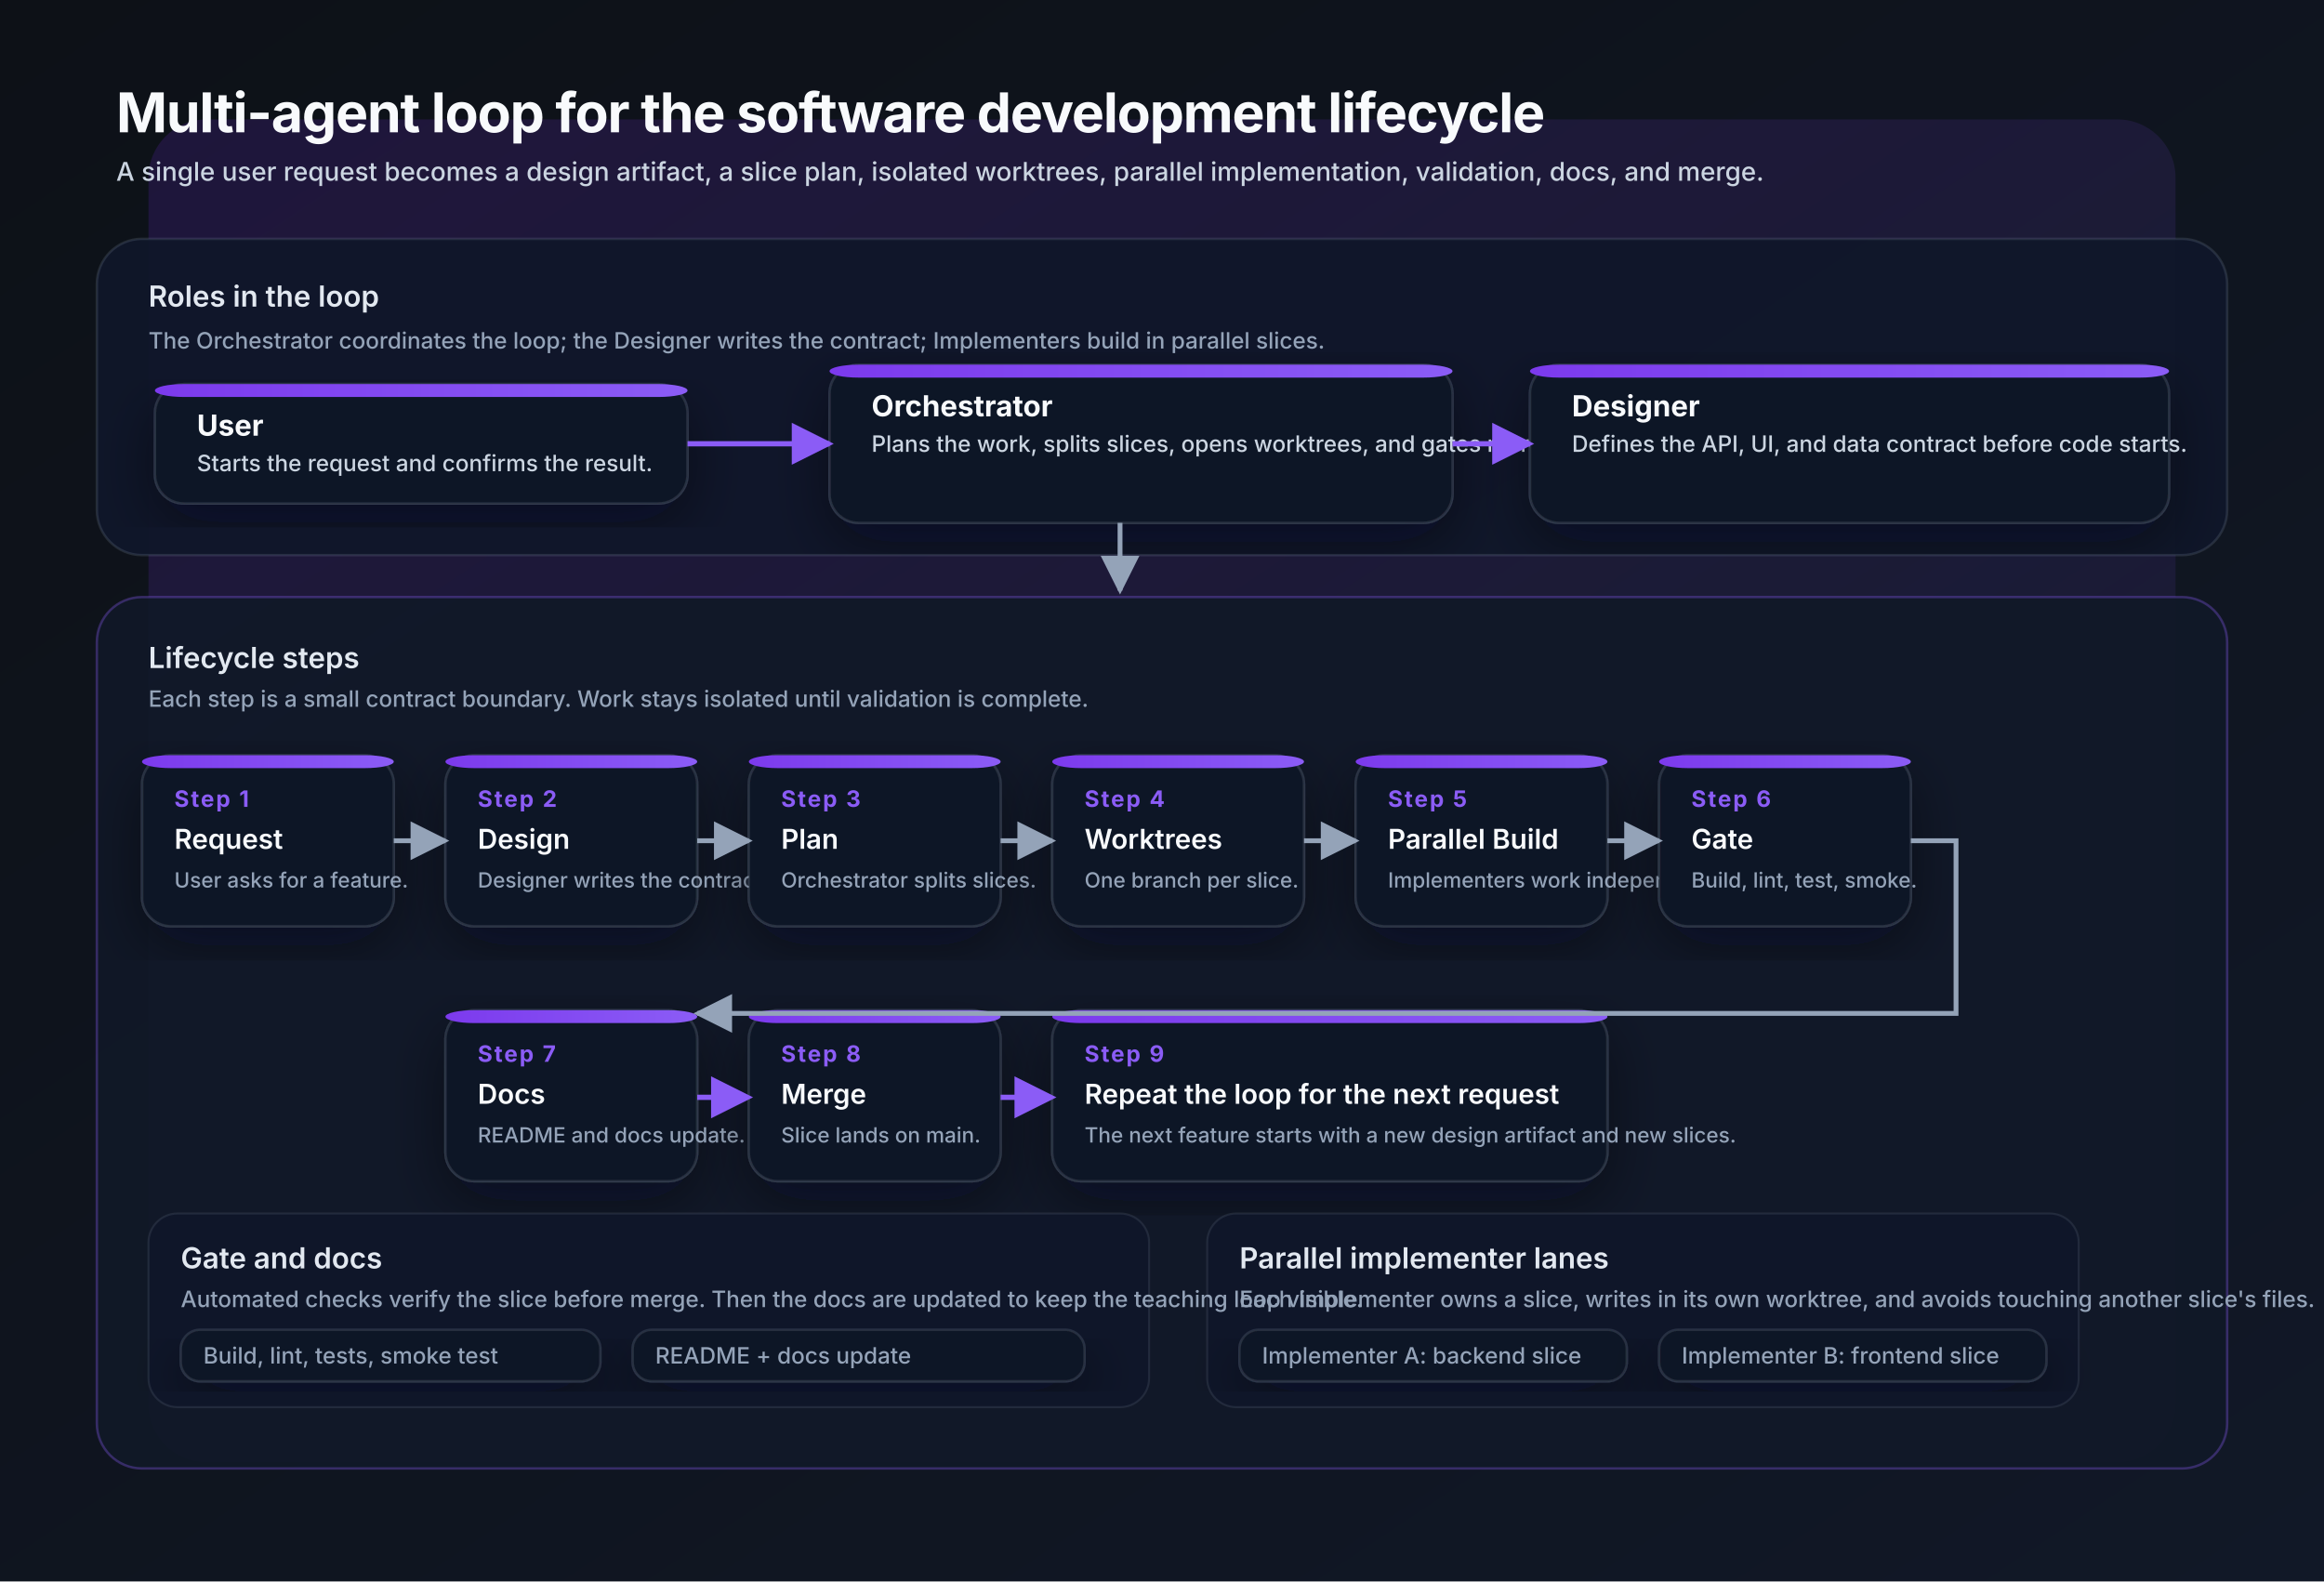
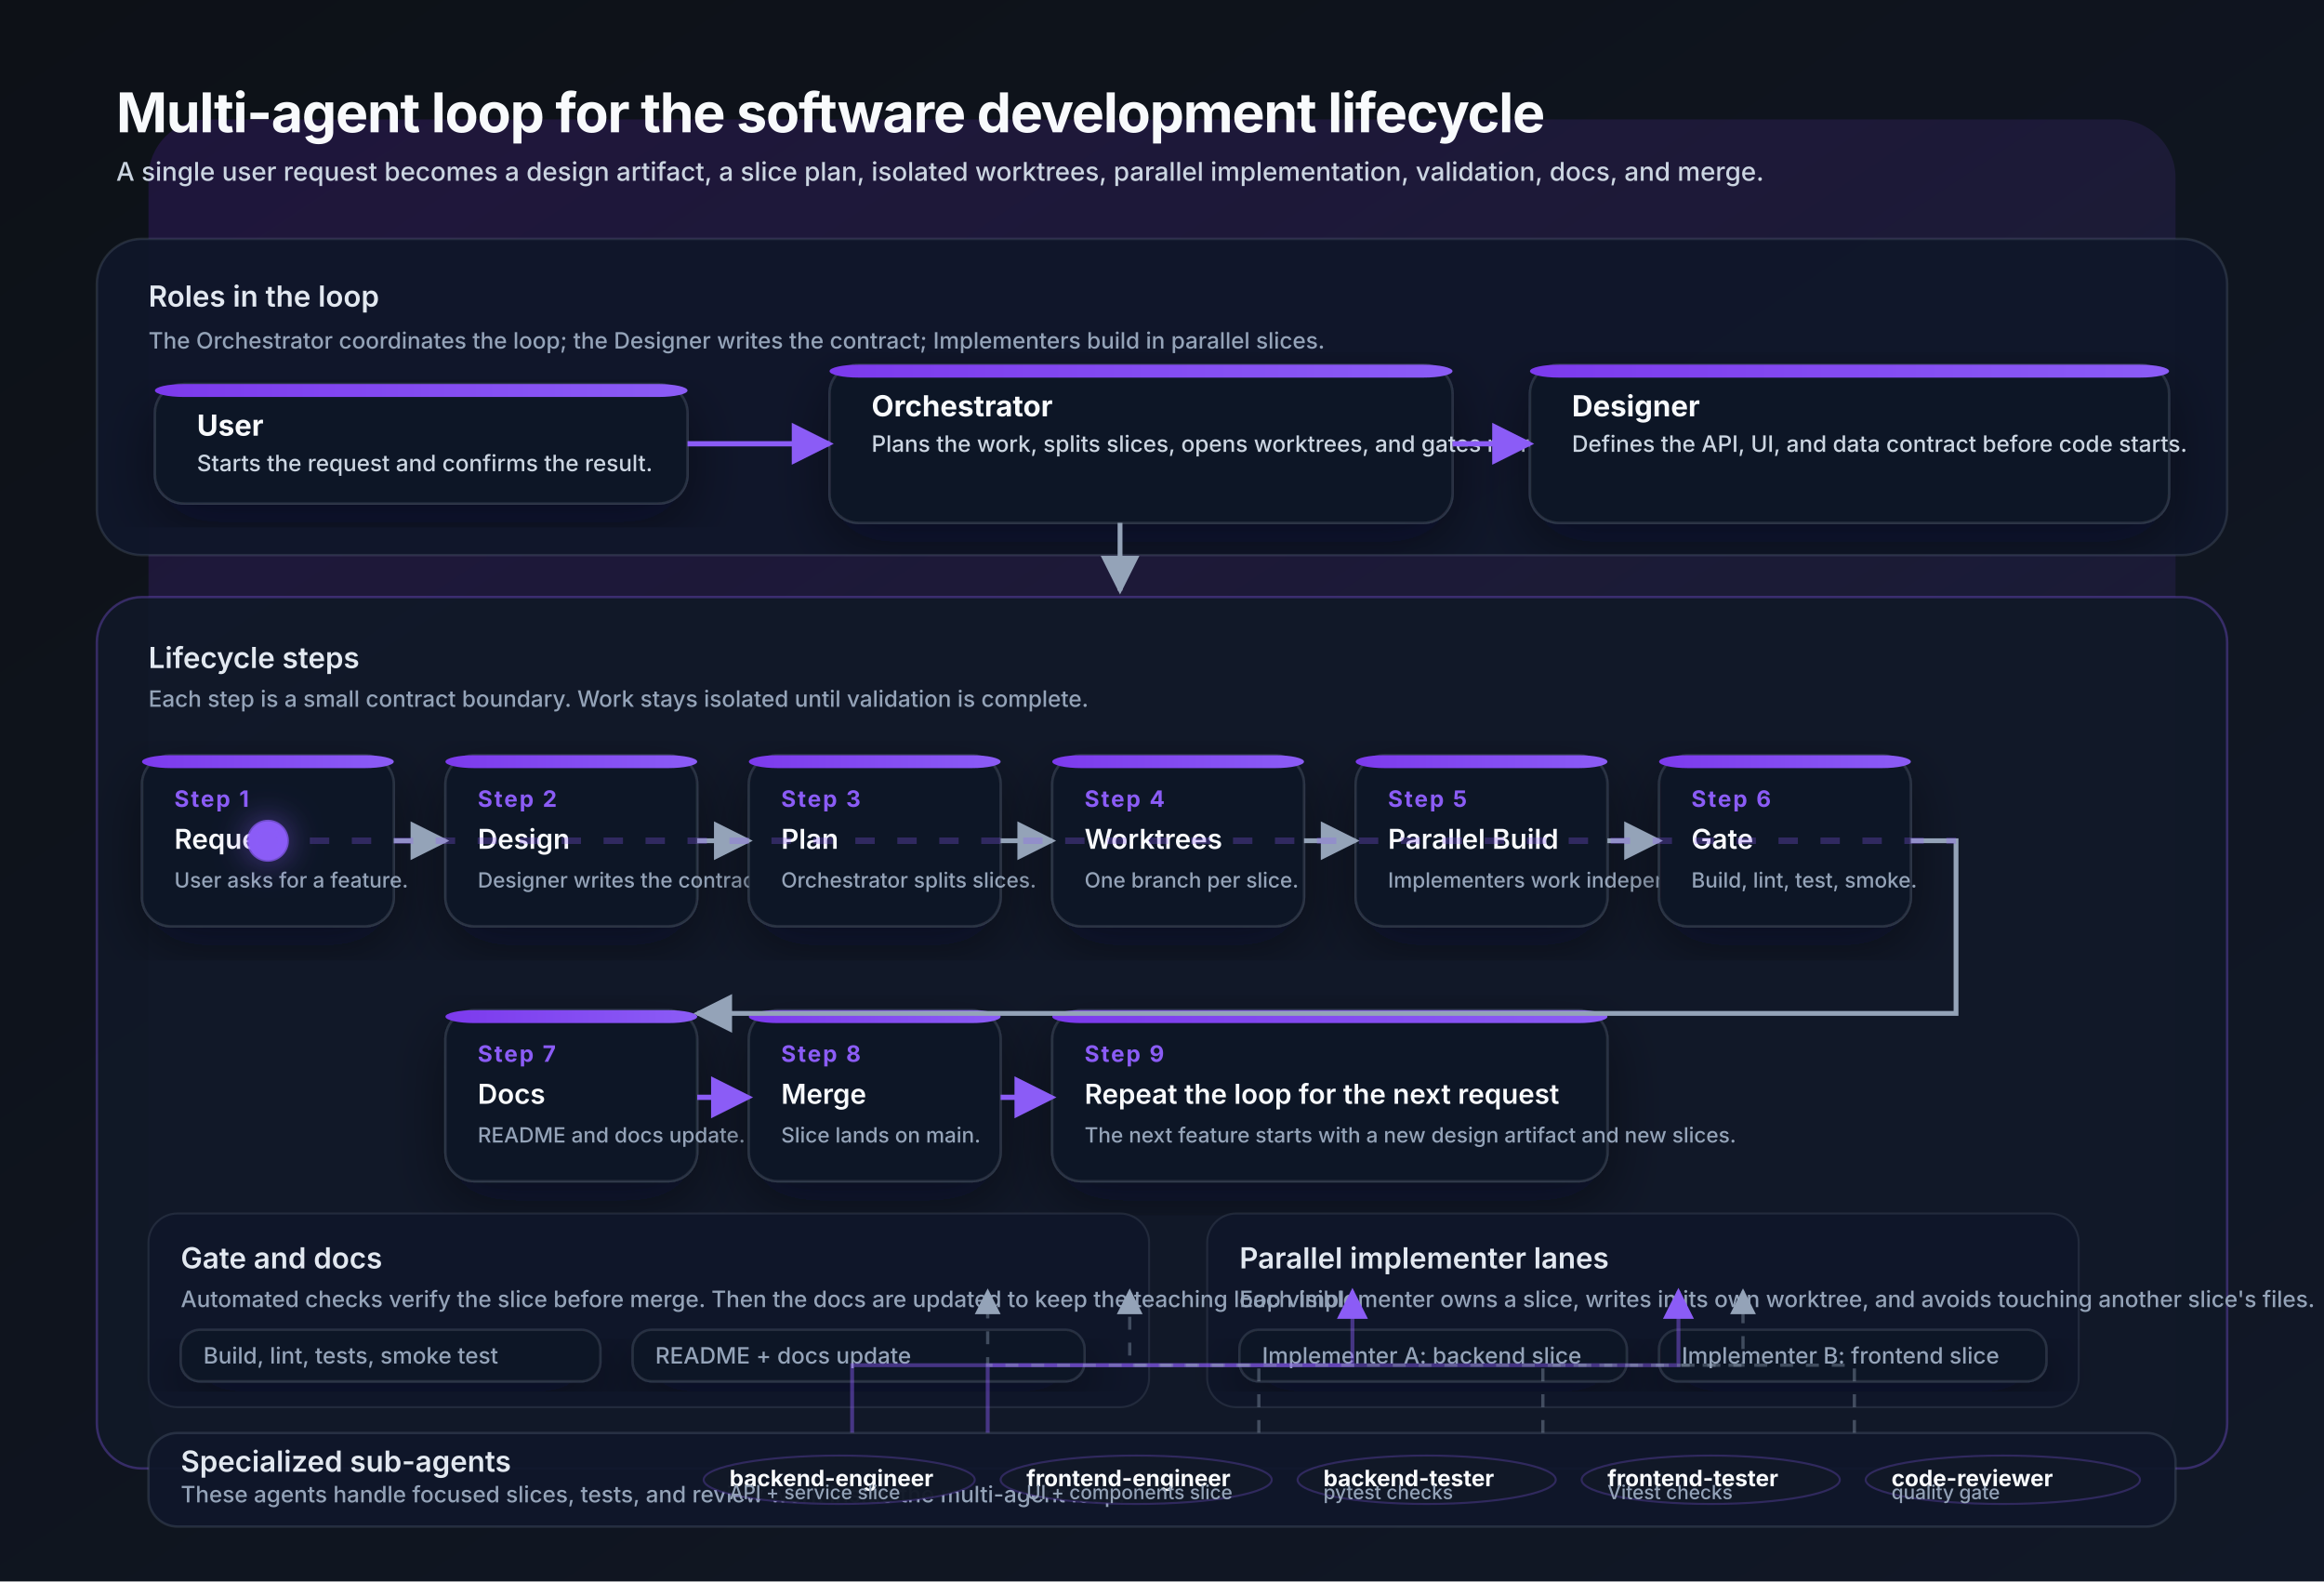
<svg xmlns="http://www.w3.org/2000/svg" viewBox="0 0 1440 980" role="img" aria-labelledby="title desc">
  <defs>
    <linearGradient id="bg" x1="0" y1="0" x2="1" y2="1">
      <stop offset="0%" stop-color="#0d1117" />
      <stop offset="100%" stop-color="#111827" />
    </linearGradient>
    <linearGradient id="accent" x1="0" y1="0" x2="1" y2="0">
      <stop offset="0%" stop-color="#7c3aed" />
      <stop offset="100%" stop-color="#8b5cf6" />
    </linearGradient>
    <linearGradient id="softAccent" x1="0" y1="0" x2="1" y2="1">
      <stop offset="0%" stop-color="#6d28d9" stop-opacity="0.18" />
      <stop offset="100%" stop-color="#8b5cf6" stop-opacity="0.06" />
    </linearGradient>
    <filter id="shadow" x="-20%" y="-20%" width="140%" height="140%">
      <feDropShadow dx="0" dy="12" stdDeviation="18" flood-color="#020617" flood-opacity="0.45" />
    </filter>
    <marker id="arrow" viewBox="0 0 10 10" refX="9" refY="5" markerWidth="8" markerHeight="8" orient="auto-start-reverse">
      <path d="M 0 0 L 10 5 L 0 10 z" fill="#94a3b8" />
    </marker>
    <marker id="arrowAccent" viewBox="0 0 10 10" refX="9" refY="5" markerWidth="8" markerHeight="8" orient="auto-start-reverse">
      <path d="M 0 0 L 10 5 L 0 10 z" fill="#8b5cf6" />
    </marker>
    <style>
      .bg { fill: url(#bg); }
      .panel { fill: rgba(15, 23, 42, 0.94); stroke: rgba(148, 163, 184, 0.18); stroke-width: 1.5; }
      .card { fill: #111827; stroke: rgba(148, 163, 184, 0.18); stroke-width: 1.5; filter: url(#shadow); }
      .stage { fill: rgba(17, 24, 39, 0.92); stroke: rgba(139, 92, 246, 0.32); stroke-width: 1.5; }
      .lane { fill: rgba(15, 23, 42, 0.82); stroke: rgba(148, 163, 184, 0.14); stroke-width: 1.25; }
      .accentBar { fill: url(#accent); }
      .softAccent { fill: url(#softAccent); }
      .title { fill: #f8fafc; font: 700 34px 'Inter', 'Segoe UI', sans-serif; letter-spacing: -0.02em; }
      .subtitle { fill: #cbd5e1; font: 500 16px 'Inter', 'Segoe UI', sans-serif; }
      .label { fill: #e2e8f0; font: 600 18px 'Inter', 'Segoe UI', sans-serif; }
      .small { fill: #94a3b8; font: 500 14px 'Inter', 'Segoe UI', sans-serif; }
      .role { fill: #f8fafc; font: 700 18px 'Inter', 'Segoe UI', sans-serif; }
      .roleSub { fill: #cbd5e1; font: 500 14px 'Inter', 'Segoe UI', sans-serif; }
      .stepNum { fill: #8b5cf6; font: 700 14px 'Inter', 'Segoe UI', sans-serif; letter-spacing: 0.08em; text-transform: uppercase; }
      .stepText { fill: #f8fafc; font: 600 17px 'Inter', 'Segoe UI', sans-serif; }
      .stepDesc { fill: #94a3b8; font: 500 13px 'Inter', 'Segoe UI', sans-serif; }
      .arrow { stroke: #94a3b8; stroke-width: 3; fill: none; marker-end: url(#arrow); }
      .arrowAccent { stroke: #8b5cf6; stroke-width: 3.25; fill: none; marker-end: url(#arrowAccent); }
      .dashed { stroke-dasharray: 10 8; }
+       .flowDot { fill: #8b5cf6; filter: drop-shadow(0 0 10px rgba(139, 92, 246, 0.55)); }
+       .flowTrail { stroke: rgba(139, 92, 246, 0.28); stroke-width: 4; fill: none; stroke-dasharray: 12 14; animation: dashMove 10s linear infinite; }
+       .pulsing { transform-origin: center; animation: pulse 3s ease-in-out infinite; }
+       .agentChip { fill: rgba(17, 24, 39, 0.96); stroke: rgba(139, 92, 246, 0.26); stroke-width: 1.25; }
+       .chipTitle { fill: #f8fafc; font: 700 14px 'Inter', 'Segoe UI', sans-serif; }
+       .chipSub { fill: #94a3b8; font: 500 12px 'Inter', 'Segoe UI', sans-serif; }
+       .subConnector { stroke: rgba(139, 92, 246, 0.45); stroke-width: 2.4; fill: none; marker-end: url(#arrowAccent); }
+       .subConnectorSoft { stroke: rgba(148, 163, 184, 0.38); stroke-width: 2; fill: none; marker-end: url(#arrow); stroke-dasharray: 8 8; }
+       .flowPulse {
+         fill: rgba(139, 92, 246, 0.22);
+         stroke: rgba(139, 92, 246, 0.75);
+         stroke-width: 2;
+         animation: flowSweep 10s linear infinite, pulseGlow 2s ease-in-out infinite;
+       }
+       .flowPulseCore {
+         fill: #8b5cf6;
+         animation: pulseCore 2s ease-in-out infinite;
+       }
+       @keyframes dashMove {
+         to { stroke-dashoffset: -260; }
+       }
+       @keyframes pulse {
+         0%, 100% { opacity: 0.86; }
+         50% { opacity: 1; }
+       }
+       @keyframes flowSweep {
+         0% { transform: translate(0px, 0px); }
+         16% { transform: translate(188px, 0px); }
+         32% { transform: translate(376px, 0px); }
+         48% { transform: translate(564px, 0px); }
+         64% { transform: translate(752px, 0px); }
+         78% { transform: translate(940px, 0px); }
+         88% { transform: translate(1100px, 104px); }
+         100% { transform: translate(376px, 104px); }
+       }
+       @keyframes pulseGlow {
+         0%, 100% { filter: drop-shadow(0 0 8px rgba(139, 92, 246, 0.45)); }
+         50% { filter: drop-shadow(0 0 14px rgba(139, 92, 246, 0.72)); }
+       }
+       @keyframes pulseCore {
+         0%, 100% { r: 8; }
+         50% { r: 11; }
+       }
    </style>
  </defs>
  <rect class="bg" x="0" y="0" width="1440" height="980" rx="0" />
  <rect class="softAccent" x="92" y="74" width="1256" height="832" rx="36" />
  <text class="title" x="72" y="82">Multi-agent loop for the software development lifecycle</text>
  <text class="subtitle" x="72" y="112">A single user request becomes a design artifact, a slice plan, isolated worktrees, parallel implementation, validation, docs, and merge.</text>
  <rect class="panel" x="60" y="148" width="1320" height="196" rx="28" />
  <text class="label" x="92" y="190">Roles in the loop</text>
  <text class="small" x="92" y="216">The Orchestrator coordinates the loop; the Designer writes the contract; Implementers build in parallel slices.</text>
  <rect class="card" x="96" y="238" width="330" height="74" rx="18" />
  <rect class="accentBar" x="96" y="238" width="330" height="8" rx="18" />
  <text class="role" x="122" y="270">User</text>
  <text class="roleSub" x="122" y="292">Starts the request and confirms the result.</text>
  <rect class="card" x="514" y="226" width="386" height="98" rx="18" />
  <rect class="accentBar" x="514" y="226" width="386" height="8" rx="18" />
  <text class="role" x="540" y="258">Orchestrator</text>
  <text class="roleSub" x="540" y="280">Plans the work, splits slices, opens worktrees, and gates merges.</text>
  <rect class="card" x="948" y="226" width="396" height="98" rx="18" />
  <rect class="accentBar" x="948" y="226" width="396" height="8" rx="18" />
  <text class="role" x="974" y="258">Designer</text>
  <text class="roleSub" x="974" y="280">Defines the API, UI, and data contract before code starts.</text>
  <path class="arrowAccent" d="M 426 275 L 514 275" />
  <path class="arrowAccent" d="M 900 275 L 948 275" />
  <path class="arrow" d="M 694 324 L 694 366" />
  <rect class="stage" x="60" y="370" width="1320" height="540" rx="28" />
  <text class="label" x="92" y="414">Lifecycle steps</text>
  <text class="small" x="92" y="438">Each step is a small contract boundary. Work stays isolated until validation is complete.</text>
  <g transform="translate(88 468)">
    <rect class="card" x="0" y="0" width="156" height="106" rx="18" />
    <rect class="accentBar" x="0" y="0" width="156" height="8" rx="18" />
    <text class="stepNum" x="20" y="32">Step 1</text>
    <text class="stepText" x="20" y="58">Request</text>
    <text class="stepDesc" x="20" y="82">User asks for a feature.</text>
  </g>
  <g transform="translate(276 468)">
    <rect class="card" x="0" y="0" width="156" height="106" rx="18" />
    <rect class="accentBar" x="0" y="0" width="156" height="8" rx="18" />
    <text class="stepNum" x="20" y="32">Step 2</text>
    <text class="stepText" x="20" y="58">Design</text>
    <text class="stepDesc" x="20" y="82">Designer writes the contract.</text>
  </g>
  <g transform="translate(464 468)">
    <rect class="card" x="0" y="0" width="156" height="106" rx="18" />
    <rect class="accentBar" x="0" y="0" width="156" height="8" rx="18" />
    <text class="stepNum" x="20" y="32">Step 3</text>
    <text class="stepText" x="20" y="58">Plan</text>
    <text class="stepDesc" x="20" y="82">Orchestrator splits slices.</text>
  </g>
  <g transform="translate(652 468)">
    <rect class="card" x="0" y="0" width="156" height="106" rx="18" />
    <rect class="accentBar" x="0" y="0" width="156" height="8" rx="18" />
    <text class="stepNum" x="20" y="32">Step 4</text>
    <text class="stepText" x="20" y="58">Worktrees</text>
    <text class="stepDesc" x="20" y="82">One branch per slice.</text>
  </g>
  <g transform="translate(840 468)">
    <rect class="card" x="0" y="0" width="156" height="106" rx="18" />
    <rect class="accentBar" x="0" y="0" width="156" height="8" rx="18" />
    <text class="stepNum" x="20" y="32">Step 5</text>
    <text class="stepText" x="20" y="58">Parallel Build</text>
    <text class="stepDesc" x="20" y="82">Implementers work independently.</text>
  </g>
  <g transform="translate(1028 468)">
    <rect class="card" x="0" y="0" width="156" height="106" rx="18" />
    <rect class="accentBar" x="0" y="0" width="156" height="8" rx="18" />
    <text class="stepNum" x="20" y="32">Step 6</text>
    <text class="stepText" x="20" y="58">Gate</text>
    <text class="stepDesc" x="20" y="82">Build, lint, test, smoke.</text>
  </g>
  <g transform="translate(276 626)">
    <rect class="card" x="0" y="0" width="156" height="106" rx="18" />
    <rect class="accentBar" x="0" y="0" width="156" height="8" rx="18" />
    <text class="stepNum" x="20" y="32">Step 7</text>
    <text class="stepText" x="20" y="58">Docs</text>
    <text class="stepDesc" x="20" y="82">README and docs update.</text>
  </g>
  <g transform="translate(464 626)">
    <rect class="card" x="0" y="0" width="156" height="106" rx="18" />
    <rect class="accentBar" x="0" y="0" width="156" height="8" rx="18" />
    <text class="stepNum" x="20" y="32">Step 8</text>
    <text class="stepText" x="20" y="58">Merge</text>
    <text class="stepDesc" x="20" y="82">Slice lands on main.</text>
  </g>
  <g transform="translate(652 626)">
    <rect class="card" x="0" y="0" width="344" height="106" rx="18" />
    <rect class="accentBar" x="0" y="0" width="344" height="8" rx="18" />
    <text class="stepNum" x="20" y="32">Step 9</text>
    <text class="stepText" x="20" y="58">Repeat the loop for the next request</text>
    <text class="stepDesc" x="20" y="82">The next feature starts with a new design artifact and new slices.</text>
  </g>
  <path class="arrow" d="M 244 521 L 276 521" />
  <path class="arrow" d="M 432 521 L 464 521" />
  <path class="arrow" d="M 620 521 L 652 521" />
  <path class="arrow" d="M 808 521 L 840 521" />
  <path class="arrow" d="M 996 521 L 1028 521" />
  <path class="arrow" d="M 1184 521 L 1212 521 L 1212 628 L 432 628" />
  <path class="arrowAccent dashed" d="M 432 680 L 464 680" />
  <path class="arrowAccent dashed" d="M 620 680 L 652 680" />
-   <g transform="translate(748 752)">
+   <path id="loopPath" class="flowTrail" d="M 166 521 L 198 521 L 244 521 L 276 521 L 432 521 L 464 521 L 620 521 L 652 521 L 808 521 L 840 521 L 996 521 L 1028 521 L 1184 521 L 1212 521" />
+   <g class="flowPulse">
+     <circle class="flowDot" cx="166" cy="521" r="12" />
+     <circle class="flowPulseCore" cx="166" cy="521" r="7" />
+   </g>
+   <g transform="translate(748 752)" class="pulsing">
    <rect class="lane" x="0" y="0" width="540" height="120" rx="18" />
    <text class="label" x="20" y="34">Parallel implementer lanes</text>
    <text class="small" x="20" y="58">Each Implementer owns a slice, writes in its own worktree, and avoids touching another slice's files.</text>
    <rect class="card" x="20" y="72" width="240" height="32" rx="12" />
    <rect class="card" x="280" y="72" width="240" height="32" rx="12" />
    <text class="small" x="34" y="93">Implementer A: backend slice</text>
    <text class="small" x="294" y="93">Implementer B: frontend slice</text>
  </g>
-   <g transform="translate(92 752)">
+   <g transform="translate(92 752)" class="pulsing">
    <rect class="lane" x="0" y="0" width="620" height="120" rx="18" />
    <text class="label" x="20" y="34">Gate and docs</text>
    <text class="small" x="20" y="58">Automated checks verify the slice before merge. Then the docs are updated to keep the teaching loop visible.</text>
    <rect class="card" x="20" y="72" width="260" height="32" rx="12" />
    <rect class="card" x="300" y="72" width="280" height="32" rx="12" />
    <text class="small" x="34" y="93">Build, lint, tests, smoke test</text>
    <text class="small" x="314" y="93">README + docs update</text>
  </g>
+   <path class="subConnector" d="M 528 888 L 528 846 L 838 846 L 838 800" />
+   <path class="subConnector" d="M 612 888 L 612 846 L 1040 846 L 1040 800" />
+   <path class="subConnectorSoft" d="M 780 888 L 780 846 L 700 846 L 700 800" />
+   <path class="subConnectorSoft" d="M 956 888 L 956 846 L 1080 846 L 1080 800" />
+   <path class="subConnectorSoft" d="M 1149 888 L 1149 846 L 612 846 L 612 800" />
+   <g transform="translate(92 888)">
+     <rect class="panel" x="0" y="0" width="1256" height="58" rx="18" />
+     <text class="label" x="20" y="24">Specialized sub-agents</text>
+     <text class="small" x="20" y="43">These agents handle focused slices, tests, and review work inside the multi-agent loop.</text>
+     <g transform="translate(344 14)">
+       <rect class="agentChip" x="0" y="0" width="168" height="30" rx="999" />
+       <text class="chipTitle" x="16" y="19">backend-engineer</text>
+       <text class="chipSub" x="16" y="27">API + service slice</text>
+     </g>
+     <g transform="translate(528 14)">
+       <rect class="agentChip" x="0" y="0" width="168" height="30" rx="999" />
+       <text class="chipTitle" x="16" y="19">frontend-engineer</text>
+       <text class="chipSub" x="16" y="27">UI + components slice</text>
+     </g>
+     <g transform="translate(712 14)">
+       <rect class="agentChip" x="0" y="0" width="160" height="30" rx="999" />
+       <text class="chipTitle" x="16" y="19">backend-tester</text>
+       <text class="chipSub" x="16" y="27">pytest checks</text>
+     </g>
+     <g transform="translate(888 14)">
+       <rect class="agentChip" x="0" y="0" width="160" height="30" rx="999" />
+       <text class="chipTitle" x="16" y="19">frontend-tester</text>
+       <text class="chipSub" x="16" y="27">Vitest checks</text>
+     </g>
+     <g transform="translate(1064 14)">
+       <rect class="agentChip" x="0" y="0" width="170" height="30" rx="999" />
+       <text class="chipTitle" x="16" y="19">code-reviewer</text>
+       <text class="chipSub" x="16" y="27">quality gate</text>
+     </g>
+   </g>
</svg>
